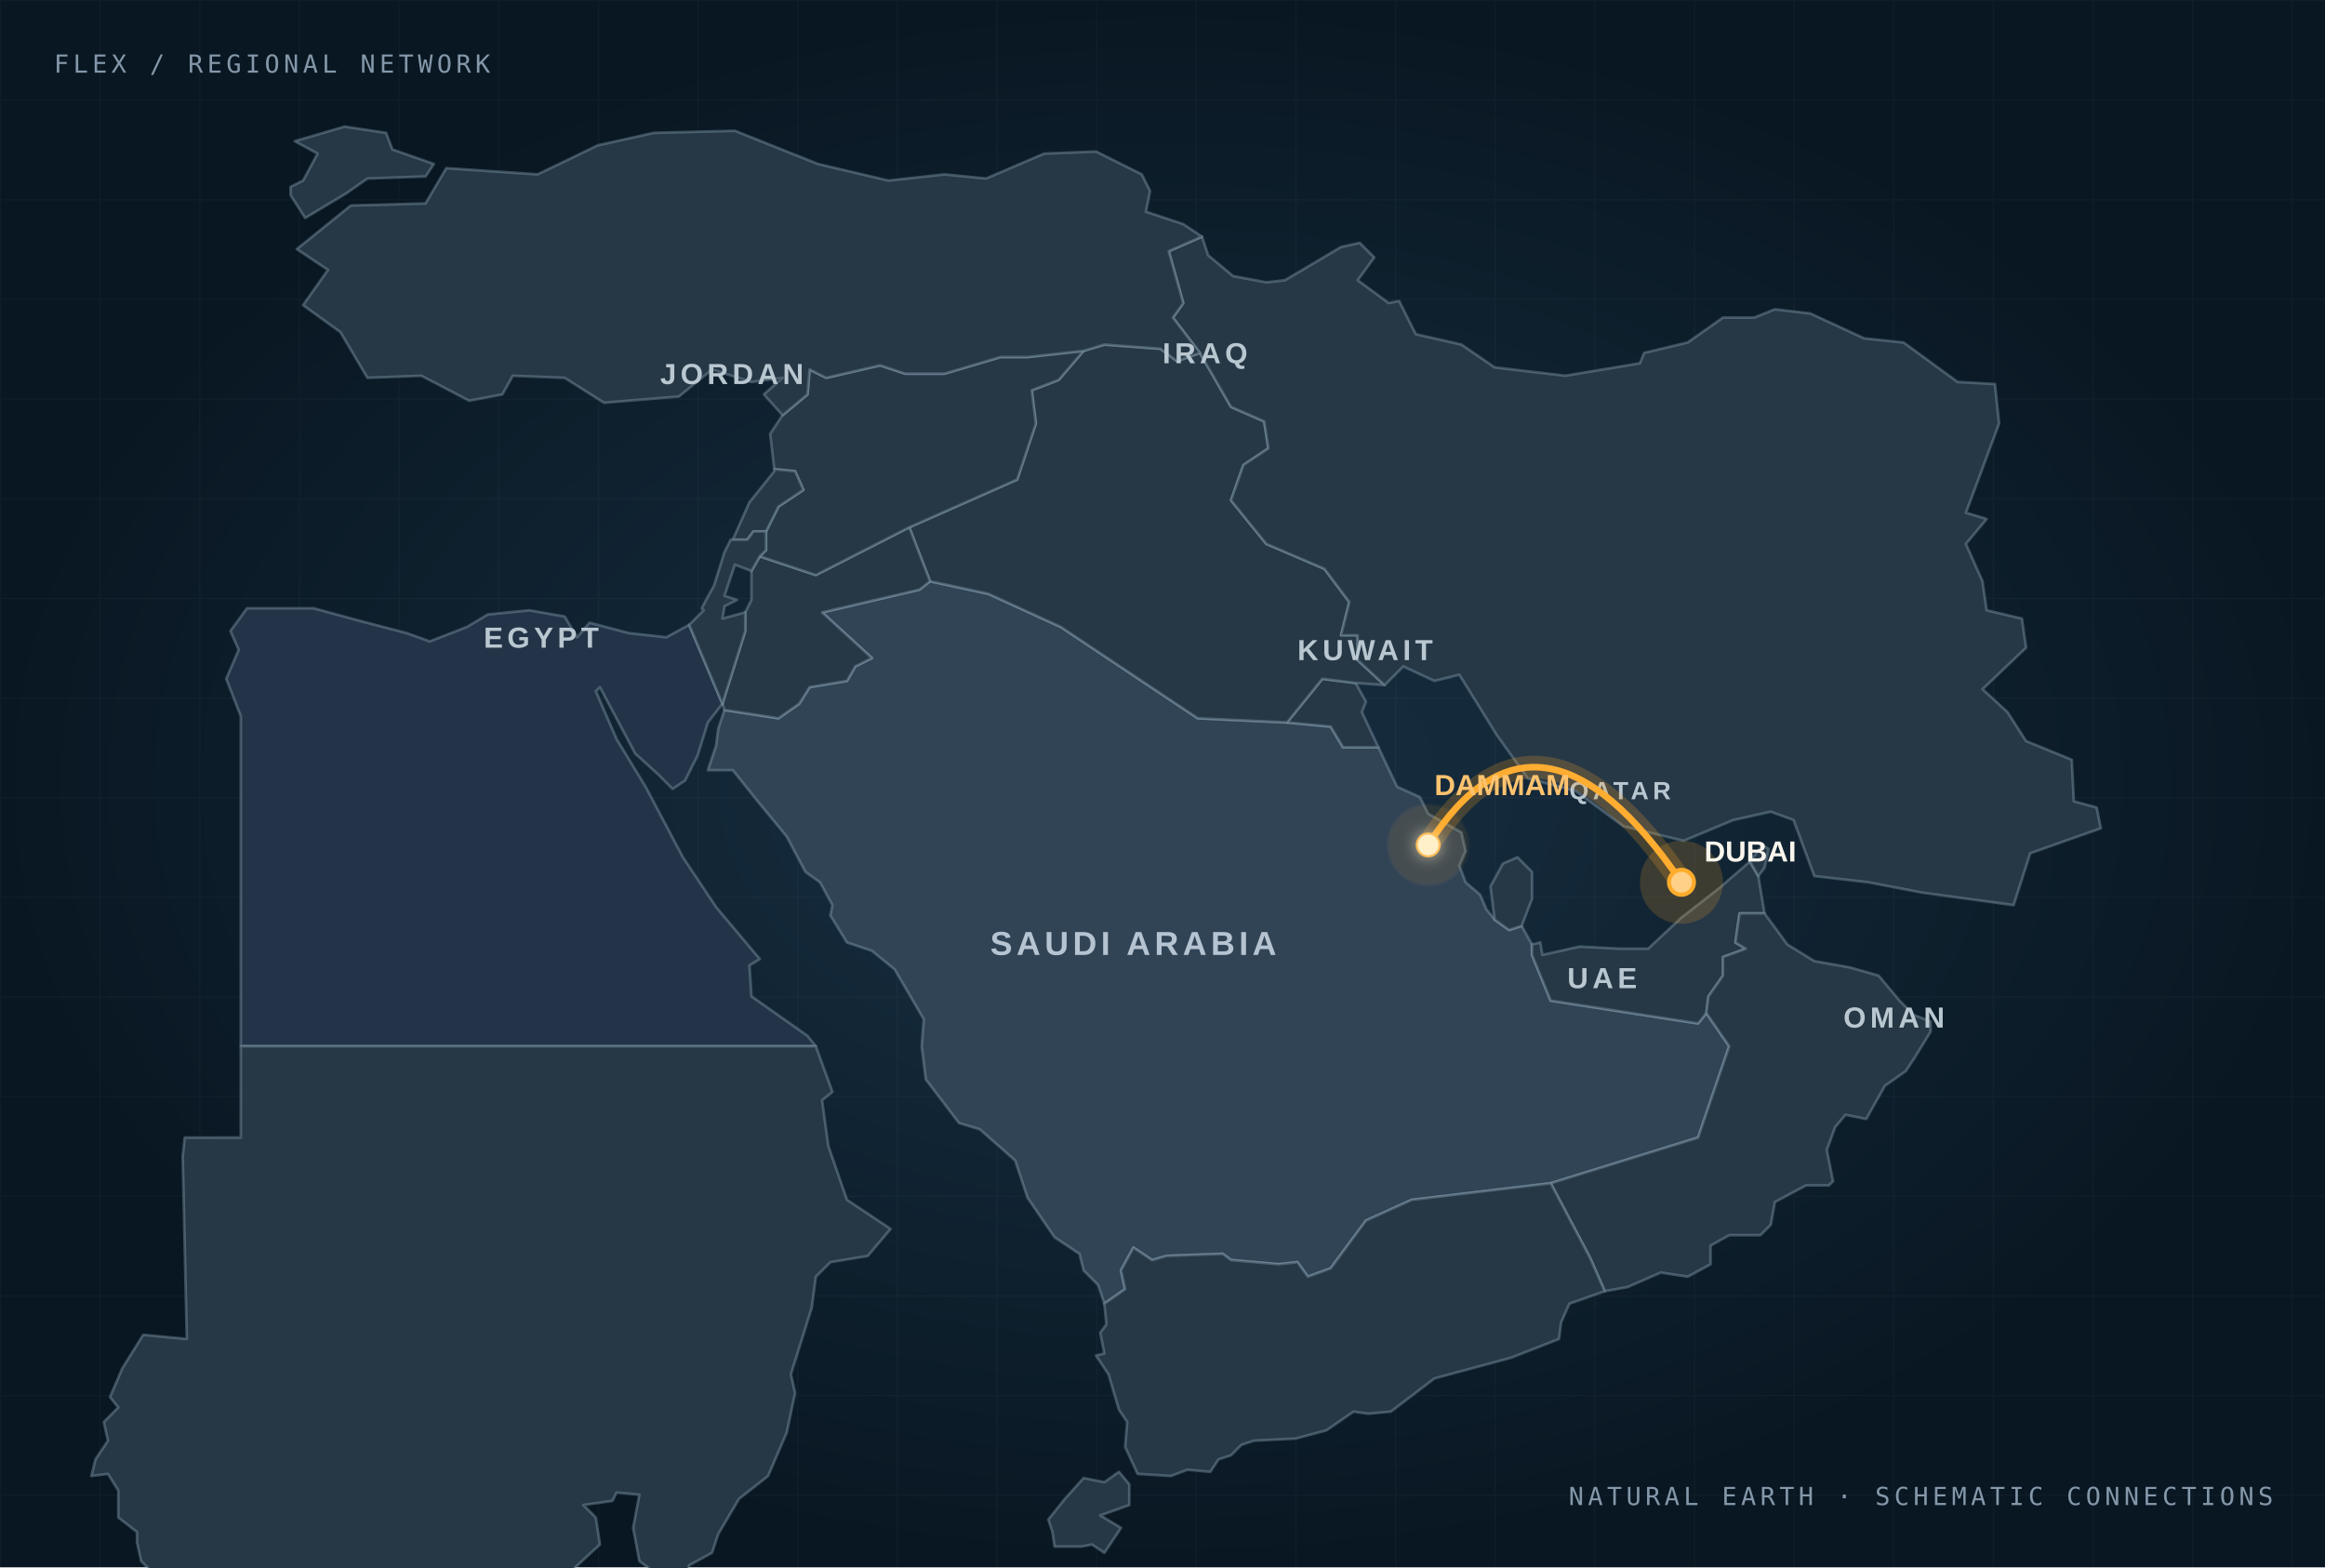
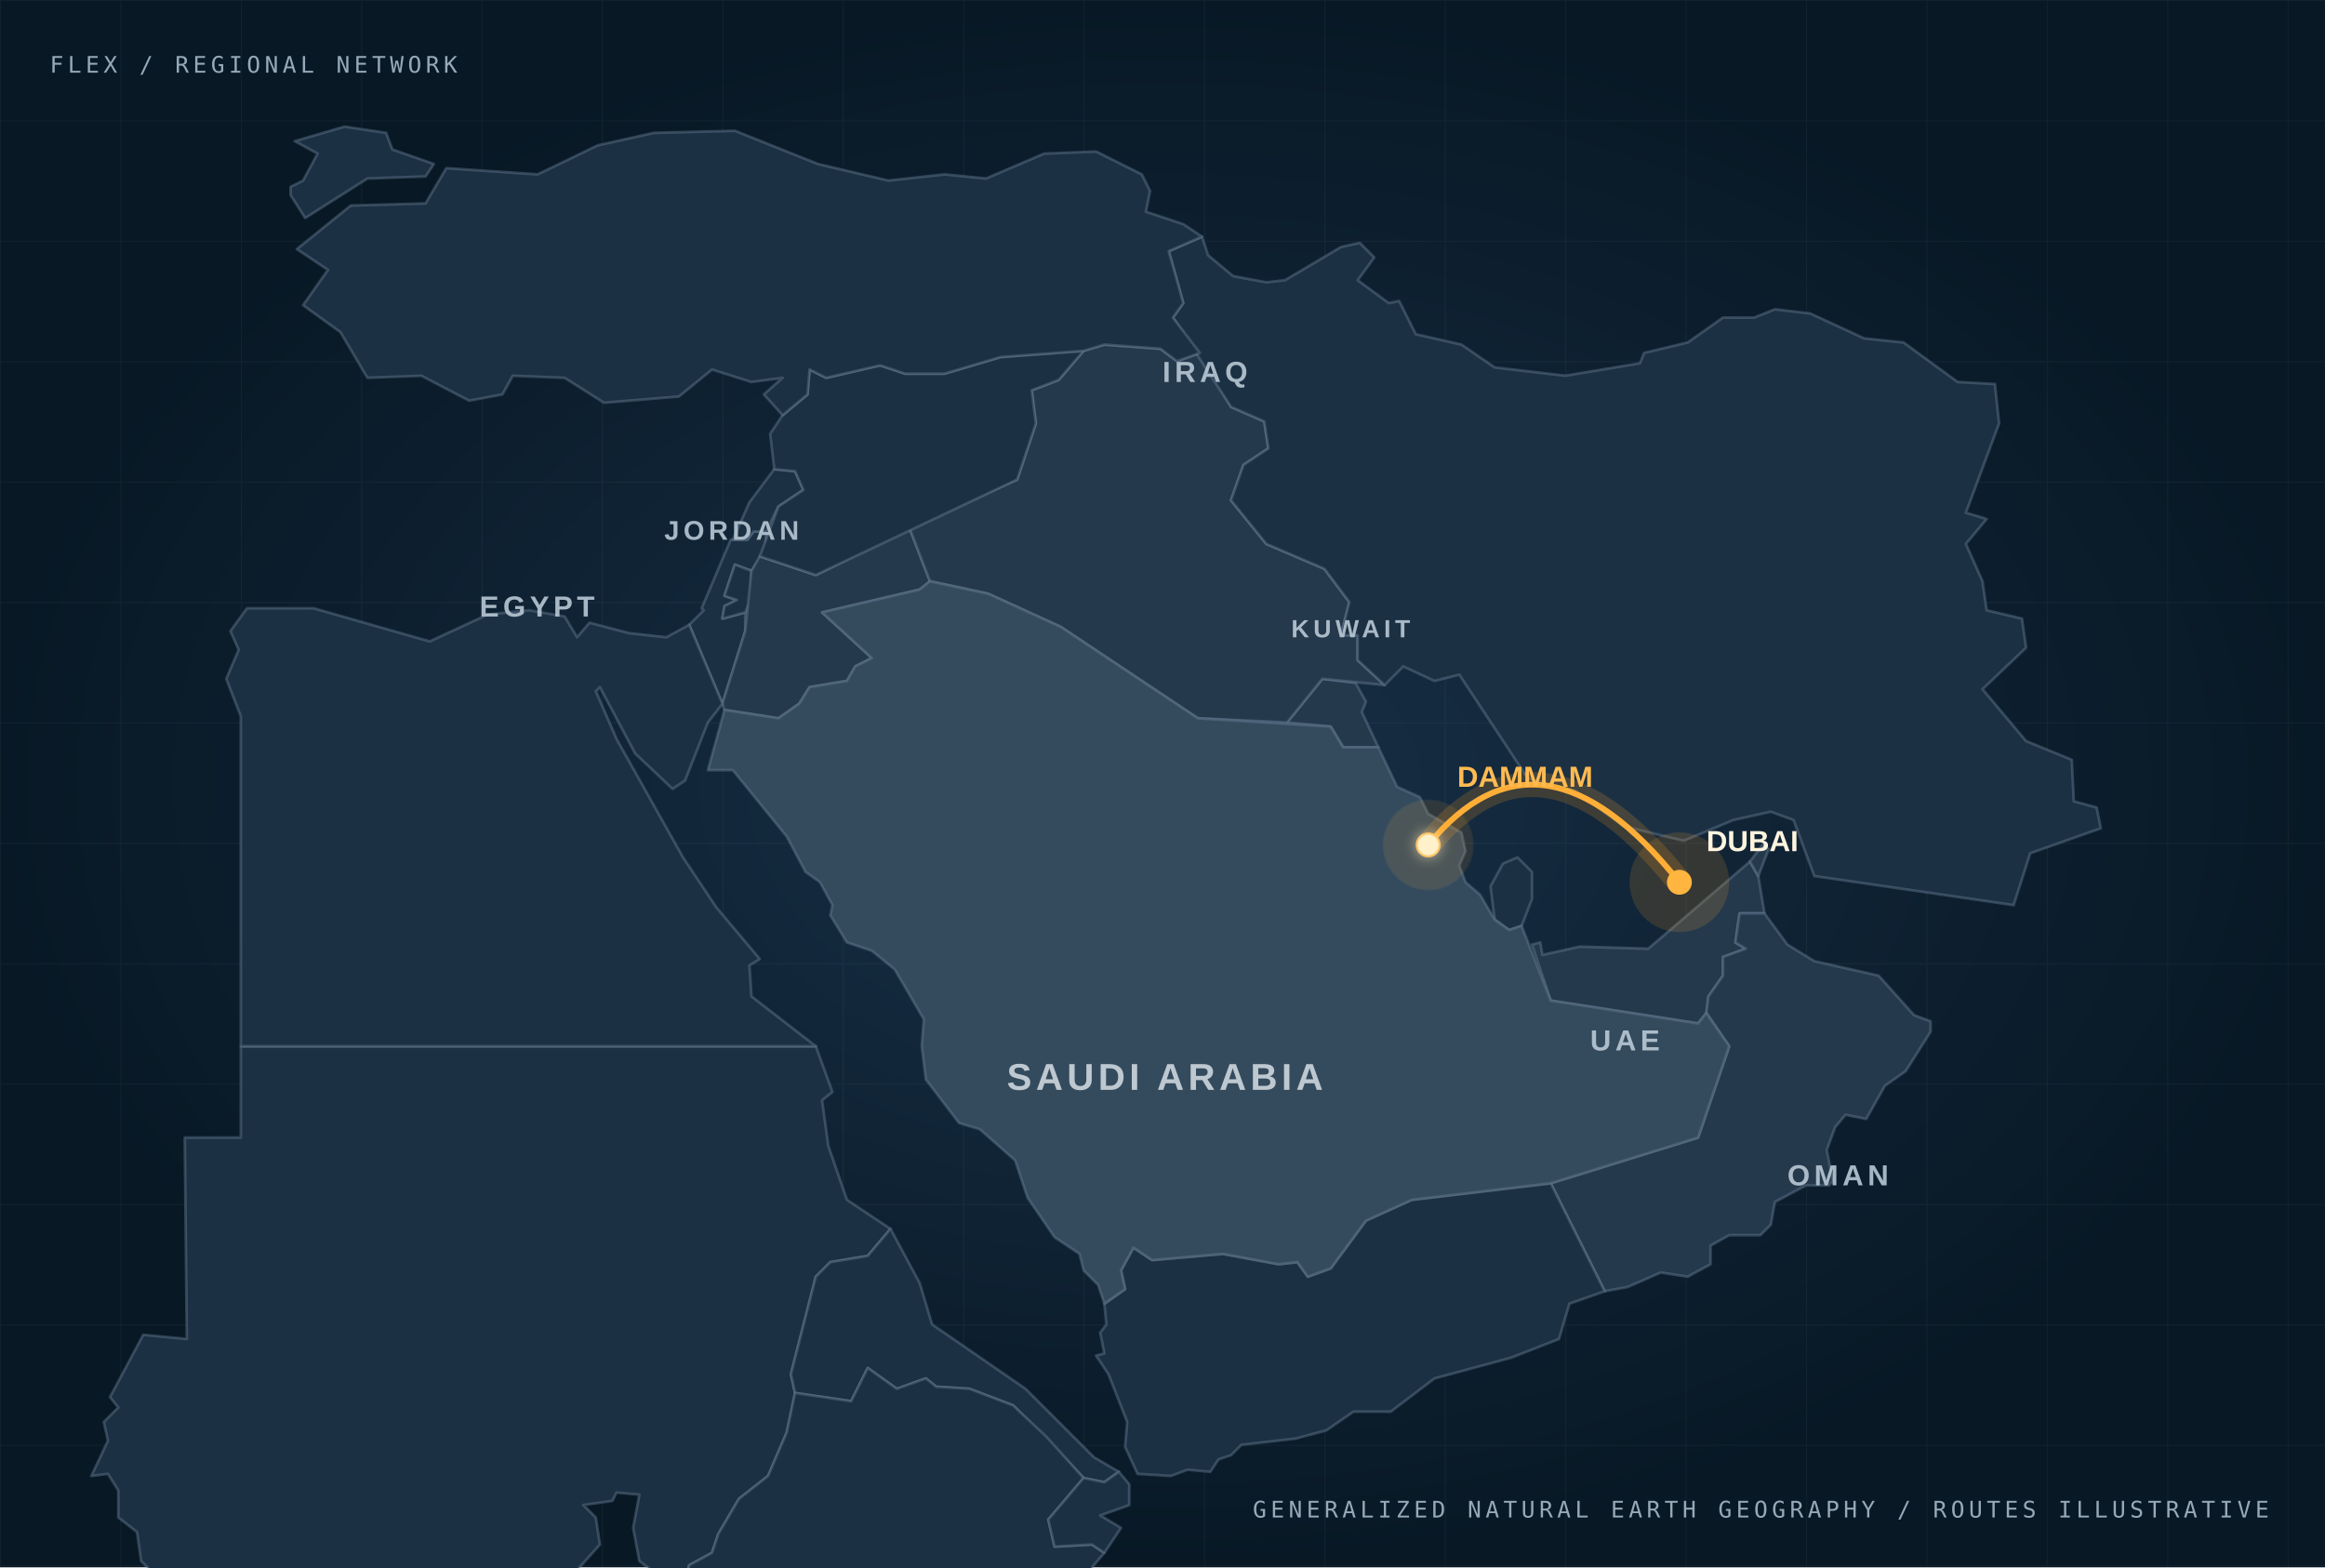
- <svg xmlns="http://www.w3.org/2000/svg" viewBox="0 0 1120 755" role="img" aria-label="Regional network overview; country shapes based on Natural Earth, routes are illustrative connections rather than directions">
+ <svg xmlns="http://www.w3.org/2000/svg" viewBox="0 0 1120 755" role="img" aria-label="Schematic geographic overview of Middle East and Gulf countries based on Natural Earth data">
  <defs>
-     <pattern id="gr" patternUnits="userSpaceOnUse" width="48" height="48">
-       <path d="M48 0H0V48" fill="none" stroke="#d7e1e7" stroke-opacity=".035" />
+     <pattern id="networkGrid" width="58" height="58" patternUnits="userSpaceOnUse">
+       <path d="M58 0H0V58" stroke="#d7e2ee" stroke-opacity=".045" fill="none" />
    </pattern>
-     <radialGradient id="bg">
-       <stop stop-color="#183043" />
-       <stop offset="1" stop-color="#091722" />
+     <radialGradient id="seaGradient">
+       <stop stop-color="#183047" />
+       <stop offset="1" stop-color="#081825" />
    </radialGradient>
-     <filter id="gg" x="-100%" y="-100%" width="300%" height="300%">
-       <feGaussianBlur stdDeviation="4" result="b" />
+     <filter id="cargoGlow" x="-200%" y="-200%" width="500%" height="500%">
+       <feGaussianBlur stdDeviation="3.5" result="blur" />
      <feMerge>
-         <feMergeNode in="b" />
+         <feMergeNode in="blur" />
        <feMergeNode in="SourceGraphic" />
      </feMerge>
    </filter>
  </defs>
-   <rect width="1120" height="755" fill="url(#bg)" />
-   <rect width="1120" height="755" fill="url(#gr)" />
-   <g stroke="#90a8ba" stroke-width="1.3" stroke-opacity=".38" stroke-linejoin="round">
-     <path class="land saudi" data-iso="SAU" d="M532 628L529 619L522 612L520 604L508 596L495 577L489 559L472 544L462 541L446 520L444 504L445 491L431 467L420 458L408 454L400 441L401 436L395 425L388 420L379 403L365 386L353 371L341 371L345 359L346 351L349 342L375 346L385 339L390 331L408 328L412 321L420 317L396 295L443 284L448 280L476 286L511 302L577 346L620 348L641 350L647 360L664 360L673 379L684 384L688 392L704 401L706 410L703 417L706 425L713 431L716 438L720 443L727 448L733 446L738 455L738 460L747 482L818 493L822 488L833 504L818 548L747 570L680 578L658 588L641 611L630 615L625 608L616 609L593 607L589 604L562 605L555 607L546 601L540 612L542 621L532 628Z" fill="#314456" />
-     <path class="land " data-iso="ARE" d="M738 455L742 454L743 460L761 456L780 457L794 457L810 442L828 428L843 415L847 422L850 440L838 440L836 454L841 457L830 461L830 470L823 480L822 488L818 493L747 482L738 460L738 455Z" fill="#263746" />
-     <path class="land " data-iso="KWT" d="M653 329L658 338L656 343L664 360L647 360L641 350L620 348L637 327L653 329Z" fill="#263746" />
-     <path class="land " data-iso="IRQ" d="M593 196L609 203L611 216L599 224L593 241L610 262L638 274L650 290L646 306L654 306L654 318L667 330L653 329L637 327L620 348L577 346L511 302L476 286L448 280L438 254L490 231L499 204L497 188L510 183L522 169L532 166L559 168L567 174L578 170L593 196Z" fill="#263746" />
-     <path class="land " data-iso="JOR" d="M362 275L366 268L393 277L438 254L448 280L443 284L396 295L420 317L412 321L408 328L390 331L385 339L375 346L349 342L348 339L359 304L359 295L362 289L362 275Z" fill="#263746" />
-     <path class="land " data-iso="EGY" d="M348 339L341 348L336 364L330 376L324 380L317 373L306 363L289 331L287 333L297 356L311 379L329 413L337 425L345 437L366 462L361 465L362 480L389 499L393 504L300 504L210 504L116 504L116 423L116 345L109 327L115 313L111 304L119 293L151 293L173 299L196 305L207 309L225 302L235 296L255 294L272 297L278 307L284 300L303 305L321 307L332 301L348 339Z" fill="#233448" />
-     <path class="land " data-iso="OMN" d="M908 523L899 539L889 537L884 543L880 554L883 569L881 571L870 571L855 579L853 590L848 595L833 595L824 600L824 609L813 615L800 613L784 620L773 622L766 606L747 570L818 548L833 504L822 488L823 480L830 470L830 461L841 457L836 454L838 440L850 440L861 455L874 463L891 466L905 470L915 482L922 489L930 492L930 497L922 510L918 516L908 523Z M850 418L847 422L843 415L849 407L852 409L850 418Z" fill="#263746" />
-     <path class="land " data-iso="QAT" d="M720 443L718 427L724 416L731 413L738 420L738 433L733 446L727 448L720 443Z" fill="#263746" />
-     <path class="land " data-iso="YEM" d="M773 622L756 628L752 637L751 645L728 654L691 664L670 680L659 681L652 680L639 689L624 693L604 694L598 696L593 701L587 703L583 709L572 708L564 711L548 710L542 697L543 685L539 679L534 662L528 653L532 652L530 642L533 638L532 628L542 621L540 612L546 601L555 607L562 605L589 604L593 607L616 609L625 608L630 615L641 611L658 588L680 578L747 570L766 606L773 622Z" fill="#263746" />
-     <path class="land " data-iso="SYR" d="M438 254L393 277L366 268L366 268L369 265L369 256L375 244L387 236L383 227L373 226L371 209L377 200L383 195L389 190L390 178L398 182L424 176L436 180L455 180L482 172L495 172L522 169L510 183L497 188L499 204L490 231L438 254Z" fill="#263746" />
-     <path class="land " data-iso="IRN" d="M792 170L813 165L830 153L845 153L855 149L872 151L898 163L917 165L943 184L961 185L963 204L953 231L947 247L957 250L947 262L955 280L957 294L974 298L976 312L955 332L967 343L976 357L998 366L999 386L1010 389L1012 399L978 411L970 436L926 430L900 425L874 422L864 395L853 391L835 395L811 405L782 398L759 381L736 375L721 354L703 325L691 328L676 321L667 330L654 318L654 306L646 306L650 290L638 274L610 262L593 241L599 224L611 216L609 203L593 196L578 170L565 153L570 146L563 121L579 114L582 123L594 133L610 136L619 135L646 119L655 117L662 124L654 135L669 146L674 145L682 161L704 166L720 177L754 181L790 175L792 170Z" fill="#263746" />
-     <path class="land " data-iso="TUR" d="M394 79L428 87L455 84L475 86L503 74L528 73L550 84L554 92L552 102L570 108L579 114L563 121L570 146L565 153L578 170L567 174L559 168L532 166L522 169L495 172L482 172L455 180L436 180L424 176L398 182L390 178L389 190L383 195L377 200L368 190L377 182L362 184L343 178L327 191L291 194L272 182L247 181L242 190L226 193L203 181L177 182L164 160L146 147L158 130L143 120L169 99L205 98L215 81L259 84L288 70L315 64L354 63L394 79Z M167 93L147 105L140 94L140 90L146 87L153 74L142 68L166 61L186 64L189 72L209 79L205 85L177 86L167 93Z" fill="#263746" />
-     <path class="land " data-iso="SDN" d="M325 780L322 779L323 768L320 761L308 752L305 736L308 720L297 719L295 723L281 725L287 731L289 744L276 756L264 772L252 774L233 762L224 766L221 773L209 777L208 781L185 781L182 777L165 776L157 780L150 778L138 765L134 759L117 762L111 772L105 792L97 796L90 798L88 797L80 791L78 784L82 775L82 766L68 752L66 743L66 738L57 731L57 718L52 710L44 711L46 703L52 694L50 685L57 678L53 673L59 659L69 643L90 645L88 557L89 548L116 548L116 504L210 504L300 504L393 504L401 526L396 530L399 552L408 578L417 584L429 592L418 605L400 608L393 615L391 630L381 662L383 671L379 690L370 711L356 722L346 739L343 748L332 754L325 777L325 780Z" fill="#263746" />
-     <path class="land " data-iso="LBN" d="M369 256L363 256L360 260L353 260L361 242L373 227L373 226L383 227L387 236L375 244L369 256Z" fill="#263746" />
-     <path class="land " data-iso="ISR" d="M366 268L362 275L354 272L349 287L355 289L349 292L348 298L359 295L359 304L348 339L332 301L339 294L338 293L344 282L349 266L352 260L353 260L360 260L363 256L369 256L369 265L366 268L366 268Z" fill="#263746" />
-     <path class="land " data-iso="DJI" d="M539 709L544 715L544 725L530 730L540 736L532 748L526 744L521 745L508 745L507 738L505 732L513 722L522 712L532 714L539 709Z" fill="#263746" />
+   <rect width="1120" height="755" fill="url(#seaGradient)" />
+   <rect width="1120" height="755" fill="url(#networkGrid)" />
+   <g stroke="#70869b" stroke-width="1.3" stroke-opacity=".40" stroke-linejoin="round">
+     <path data-iso="SDN" d="M105 807L88 797L80 791L78 784L82 775L82 766L68 752L66 738L57 731L57 718L52 710L44 711L52 694L50 685L57 678L53 673L69 643L90 645L89 548L116 548L116 504L393 504L401 526L396 530L399 552L408 578L429 592L418 605L400 608L393 615L381 662L383 671L379 690L370 711L356 722L346 739L343 748L332 754L325 777L326 797L325 780L322 779L323 768L320 761L308 752L305 736L308 720L297 719L295 723L281 725L287 731L289 744L264 772L252 774L233 762L224 766L221 773L209 777L208 781L185 781L182 777L165 776L157 780L150 778L134 759L117 762L111 772L105 792L90 798L105 807Z" fill="#1c3043" />
+     <path data-iso="ISR" d="M369 265L362 275L354 272L349 287L355 289L349 292L348 298L359 295L359 304L348 339L332 301L339 294L338 293L352 260L360 260L363 256L369 256L369 265Z" fill="#1c3043" />
+     <path data-iso="LBN" d="M369 256L363 256L360 260L353 260L361 242L373 226L383 227L387 236L375 244L369 256Z" fill="#1c3043" />
+     <path data-iso="PSE" d="M359 295L348 298L349 292L355 289L349 287L354 272L362 275L362 289L359 295Z" fill="#1c3043" />
+     <path data-iso="JOR" d="M362 275L366 268L393 277L438 254L448 280L443 284L396 295L420 317L412 321L408 328L390 331L385 339L375 346L349 342L348 339L359 304L362 275Z" fill="#25394d" />
+     <path data-iso="ARE" d="M738 455L742 454L743 460L761 456L794 457L843 415L847 422L850 440L838 440L836 454L841 457L830 461L830 470L823 480L822 488L818 493L747 482L738 455Z" fill="#25394d" />
+     <path data-iso="QAT" d="M720 443L718 427L724 416L731 413L738 420L738 433L733 446L727 448L720 443Z" fill="#1c3043" />
+     <path data-iso="KWT" d="M653 329L658 338L656 343L664 360L647 360L641 350L620 348L637 327L653 329Z" fill="#25394d" />
+     <path data-iso="IRQ" d="M448 280L438 254L490 231L499 204L497 188L510 183L522 169L532 166L559 168L567 174L578 170L593 196L609 203L611 216L599 224L593 241L610 262L638 274L650 290L646 306L654 306L654 318L667 330L637 327L620 348L577 346L511 302L476 286L448 280Z" fill="#25394d" />
+     <path data-iso="OMN" d="M822 488L823 480L830 470L830 461L841 457L836 454L838 440L850 440L861 455L874 463L905 470L922 489L930 492L930 497L918 516L908 523L899 539L889 537L884 543L880 554L883 569L881 571L870 571L855 579L853 590L848 595L833 595L824 600L824 609L813 615L800 613L784 620L773 622L747 570L818 548L833 504L822 488Z" fill="#25394d" />
+     <path data-iso="OMN" d="M847 422L843 415L849 407L852 409L847 422Z" fill="#25394d" />
+     <path data-iso="IRN" d="M667 330L654 318L654 306L646 306L650 290L638 274L610 262L593 241L599 224L611 216L609 203L593 196L565 153L570 146L563 121L579 114L582 123L594 133L610 136L619 135L646 119L655 117L662 124L654 135L669 146L674 145L682 161L704 166L720 177L754 181L790 175L792 170L813 165L830 153L845 153L855 149L872 151L898 163L917 165L943 184L961 185L963 204L947 247L957 250L947 262L955 280L957 294L974 298L976 312L955 332L976 357L998 366L999 386L1010 389L1012 399L978 411L970 436L874 422L864 395L853 391L835 395L811 405L782 398L759 381L736 375L703 325L691 328L676 321L667 330Z" fill="#1c3043" />
+     <path data-iso="SYR" d="M366 268L375 244L387 236L383 227L373 226L371 209L377 200L389 190L390 178L398 182L424 176L436 180L455 180L482 172L522 169L510 183L497 188L499 204L490 231L393 277L366 268Z" fill="#1c3043" />
+     <path data-iso="TUR" d="M578 170L567 174L559 168L532 166L522 169L482 172L455 180L436 180L424 176L398 182L390 178L389 190L377 200L368 190L377 182L362 184L343 178L327 191L291 194L272 182L247 181L242 190L226 193L203 181L177 182L164 160L146 147L158 130L143 120L169 99L205 98L215 81L259 84L288 70L315 64L354 63L394 79L428 87L455 84L475 86L503 74L528 73L550 84L554 92L552 102L570 108L579 114L563 121L570 146L565 153L578 170Z" fill="#1c3043" />
+     <path data-iso="TUR" d="M142 68L166 61L186 64L189 72L209 79L205 85L177 86L147 105L140 94L140 90L146 87L153 74L142 68Z" fill="#1c3043" />
+     <path data-iso="ERI" d="M383 671L381 662L393 615L400 608L418 605L429 592L443 618L449 638L494 669L527 702L539 709L532 714L522 712L488 677L467 669L451 668L446 664L432 669L418 659L410 675L383 671Z" fill="#1c3043" />
+     <path data-iso="YEM" d="M747 570L773 622L756 628L751 645L728 654L691 664L670 680L652 680L639 689L624 693L598 696L593 701L587 703L583 709L572 708L564 711L548 710L542 697L543 685L534 662L528 653L532 652L530 642L533 638L532 628L542 621L540 612L546 601L555 607L589 604L616 609L625 608L630 615L641 611L658 588L680 578L747 570Z" fill="#1c3043" />
+     <path data-iso="SAU" d="M349 342L375 346L385 339L390 331L408 328L412 321L420 317L396 295L443 284L448 280L476 286L511 302L577 346L641 350L647 360L664 360L673 379L684 384L688 392L704 401L706 410L703 417L706 425L713 431L720 443L727 448L733 446L747 482L818 493L822 488L833 504L818 548L747 570L680 578L658 588L641 611L630 615L625 608L616 609L589 604L555 607L546 601L540 612L542 621L532 628L529 619L522 612L520 604L508 596L495 577L489 559L472 544L462 541L446 520L444 504L445 491L431 467L420 458L408 454L400 441L401 436L395 425L388 420L379 403L353 371L341 371L349 342Z" fill="#344b5e" />
+     <path data-iso="EGY" d="M393 504L116 504L116 345L109 327L115 313L111 304L119 293L151 293L207 309L235 296L255 294L272 297L278 307L284 300L303 305L321 307L332 301L348 339L341 348L330 376L324 380L306 363L289 331L287 333L297 356L329 413L345 437L366 462L361 465L362 480L393 504Z" fill="#1c3043" />
+     <path data-iso="ETH" d="M649 812L583 878L552 879L531 894L516 895L510 902L494 902L485 894L463 904L456 913L436 908L423 909L393 890L377 890L369 883L369 871L357 867L343 843L332 838L328 829L316 818L302 817L310 804L322 804L326 797L325 777L332 754L343 748L346 739L356 722L370 711L379 690L383 671L410 675L418 659L432 669L446 664L451 668L467 669L488 677L504 692L522 712L505 732L508 745L526 744L532 748L526 755L553 786L629 812L649 812Z" fill="#1c3043" />
+     <path data-iso="DJI" d="M522 712L532 714L539 709L544 715L544 725L530 730L540 736L532 748L526 744L508 745L505 732L522 712Z" fill="#1c3043" />
  </g>
-   <g font-family="Arial, sans-serif" fill="#b9c7d0" letter-spacing="2" font-weight="700" font-size="14">
-     <text x="477" y="460" fill="#b6c4d2" font-size="16">SAUDI ARABIA</text>
-     <text x="318" y="185">JORDAN</text>
-     <text x="560" y="175">IRAQ</text>
-     <text x="233" y="312">EGYPT</text>
-     <text x="755" y="476">UAE</text>
-     <text x="756" y="385" font-size="12">QATAR</text>
-     <text x="888" y="495">OMAN</text>
-     <text x="625" y="318">KUWAIT</text>
+   <g fill="#bccbd7" font-family="Arial,sans-serif" font-weight="700" letter-spacing="2" font-size="14" opacity=".88">
+     <text x="485" y="525" fill="#d1d9df" font-size="18">SAUDI ARABIA</text>
+     <text x="320" y="260" font-size="13">JORDAN</text>
+     <text x="560" y="184">IRAQ</text>
+     <text x="231" y="297">EGYPT</text>
+     <text x="766" y="506">UAE</text>
+     <text x="861" y="571">OMAN</text>
+     <text x="622" y="307" font-size="12">KUWAIT</text>
  </g>
  <g id="connection-art" fill="none">
-     <path id="main-connection-glow" d="M688 407Q741 324 810 425" stroke="#fca526" opacity=".22" stroke-width="11" stroke-linecap="round" />
-     <path id="main-connection" d="M688 407Q741 324 810 425" stroke="#ffad31" stroke-width="3.2" stroke-linecap="round" />
-     <circle id="connection-end-halo" cx="810" cy="425" r="20" fill="#ffa626" opacity=".18" stroke="none" />
-     <circle id="connection-end" cx="810" cy="425" r="6" fill="#ffd188" stroke="#ffac2c" stroke-width="2" />
-     <circle cx="688" cy="407" r="19" fill="#ff9f1e" opacity=".1" stroke="#ffb147" stroke-opacity=".5" stroke-width="2" />
-     <circle cx="688" cy="407" r="6" fill="#ffab2e" stroke="none" />
-     <circle id="cargo-marker" cx="688" cy="407" r="5" fill="#fff0c9" filter="url(#gg)" stroke="none" />
+     <path id="main-connection-glow" d="M688 407Q742 341 809 425" stroke="#ffa321" opacity=".18" stroke-width="12" stroke-linecap="round" />
+     <path id="main-connection" d="M688 407Q742 341 809 425" stroke="#ffaf38" stroke-width="2.8" stroke-linecap="round" />
+     <circle id="connection-end-halo" cx="809" cy="425" r="24" fill="#ffa321" opacity=".15" stroke="none" />
+     <circle id="connection-end" cx="809" cy="425" r="6" fill="#ffb53f" stroke="none" />
+     <circle cx="688" cy="407" r="21" fill="#ffa321" opacity=".12" stroke="#ffb53f" stroke-opacity=".75" stroke-width="1.8" />
+     <circle cx="688" cy="407" r="6" fill="#ffb53f" stroke="none" />
+     <circle id="cargo-marker" cx="688" cy="407" r="5" fill="#fff1c9" stroke="none" filter="url(#cargoGlow)" />
  </g>
-   <g font-family="Arial,sans-serif" fill="#faf5ec" font-size="14" font-weight="700">
-     <text x="691" y="383" fill="#ffc36f">DAMMAM</text>
-     <text id="destination-label" x="821" y="415">DUBAI</text>
+   <g font-family="Arial,sans-serif" font-size="14" font-weight="700" fill="#fff4de">
+     <text x="702" y="379" fill="#ffbb51">DAMMAM</text>
+     <text id="destination-label" x="822" y="410">DUBAI</text>
  </g>
-   <g font-family="monospace" font-size="12" fill="#8498aa" letter-spacing="2">
-     <text x="26" y="35">FLEX / REGIONAL NETWORK</text>
-     <text x="1095" y="725" text-anchor="end">NATURAL EARTH · SCHEMATIC CONNECTIONS</text>
+   <g font-family="monospace" font-size="11" fill="#97a9b8" letter-spacing="2">
+     <text x="24" y="35">FLEX / REGIONAL NETWORK</text>
+     <text x="1093" y="731" text-anchor="end">GENERALIZED NATURAL EARTH GEOGRAPHY / ROUTES ILLUSTRATIVE</text>
  </g>
</svg>
